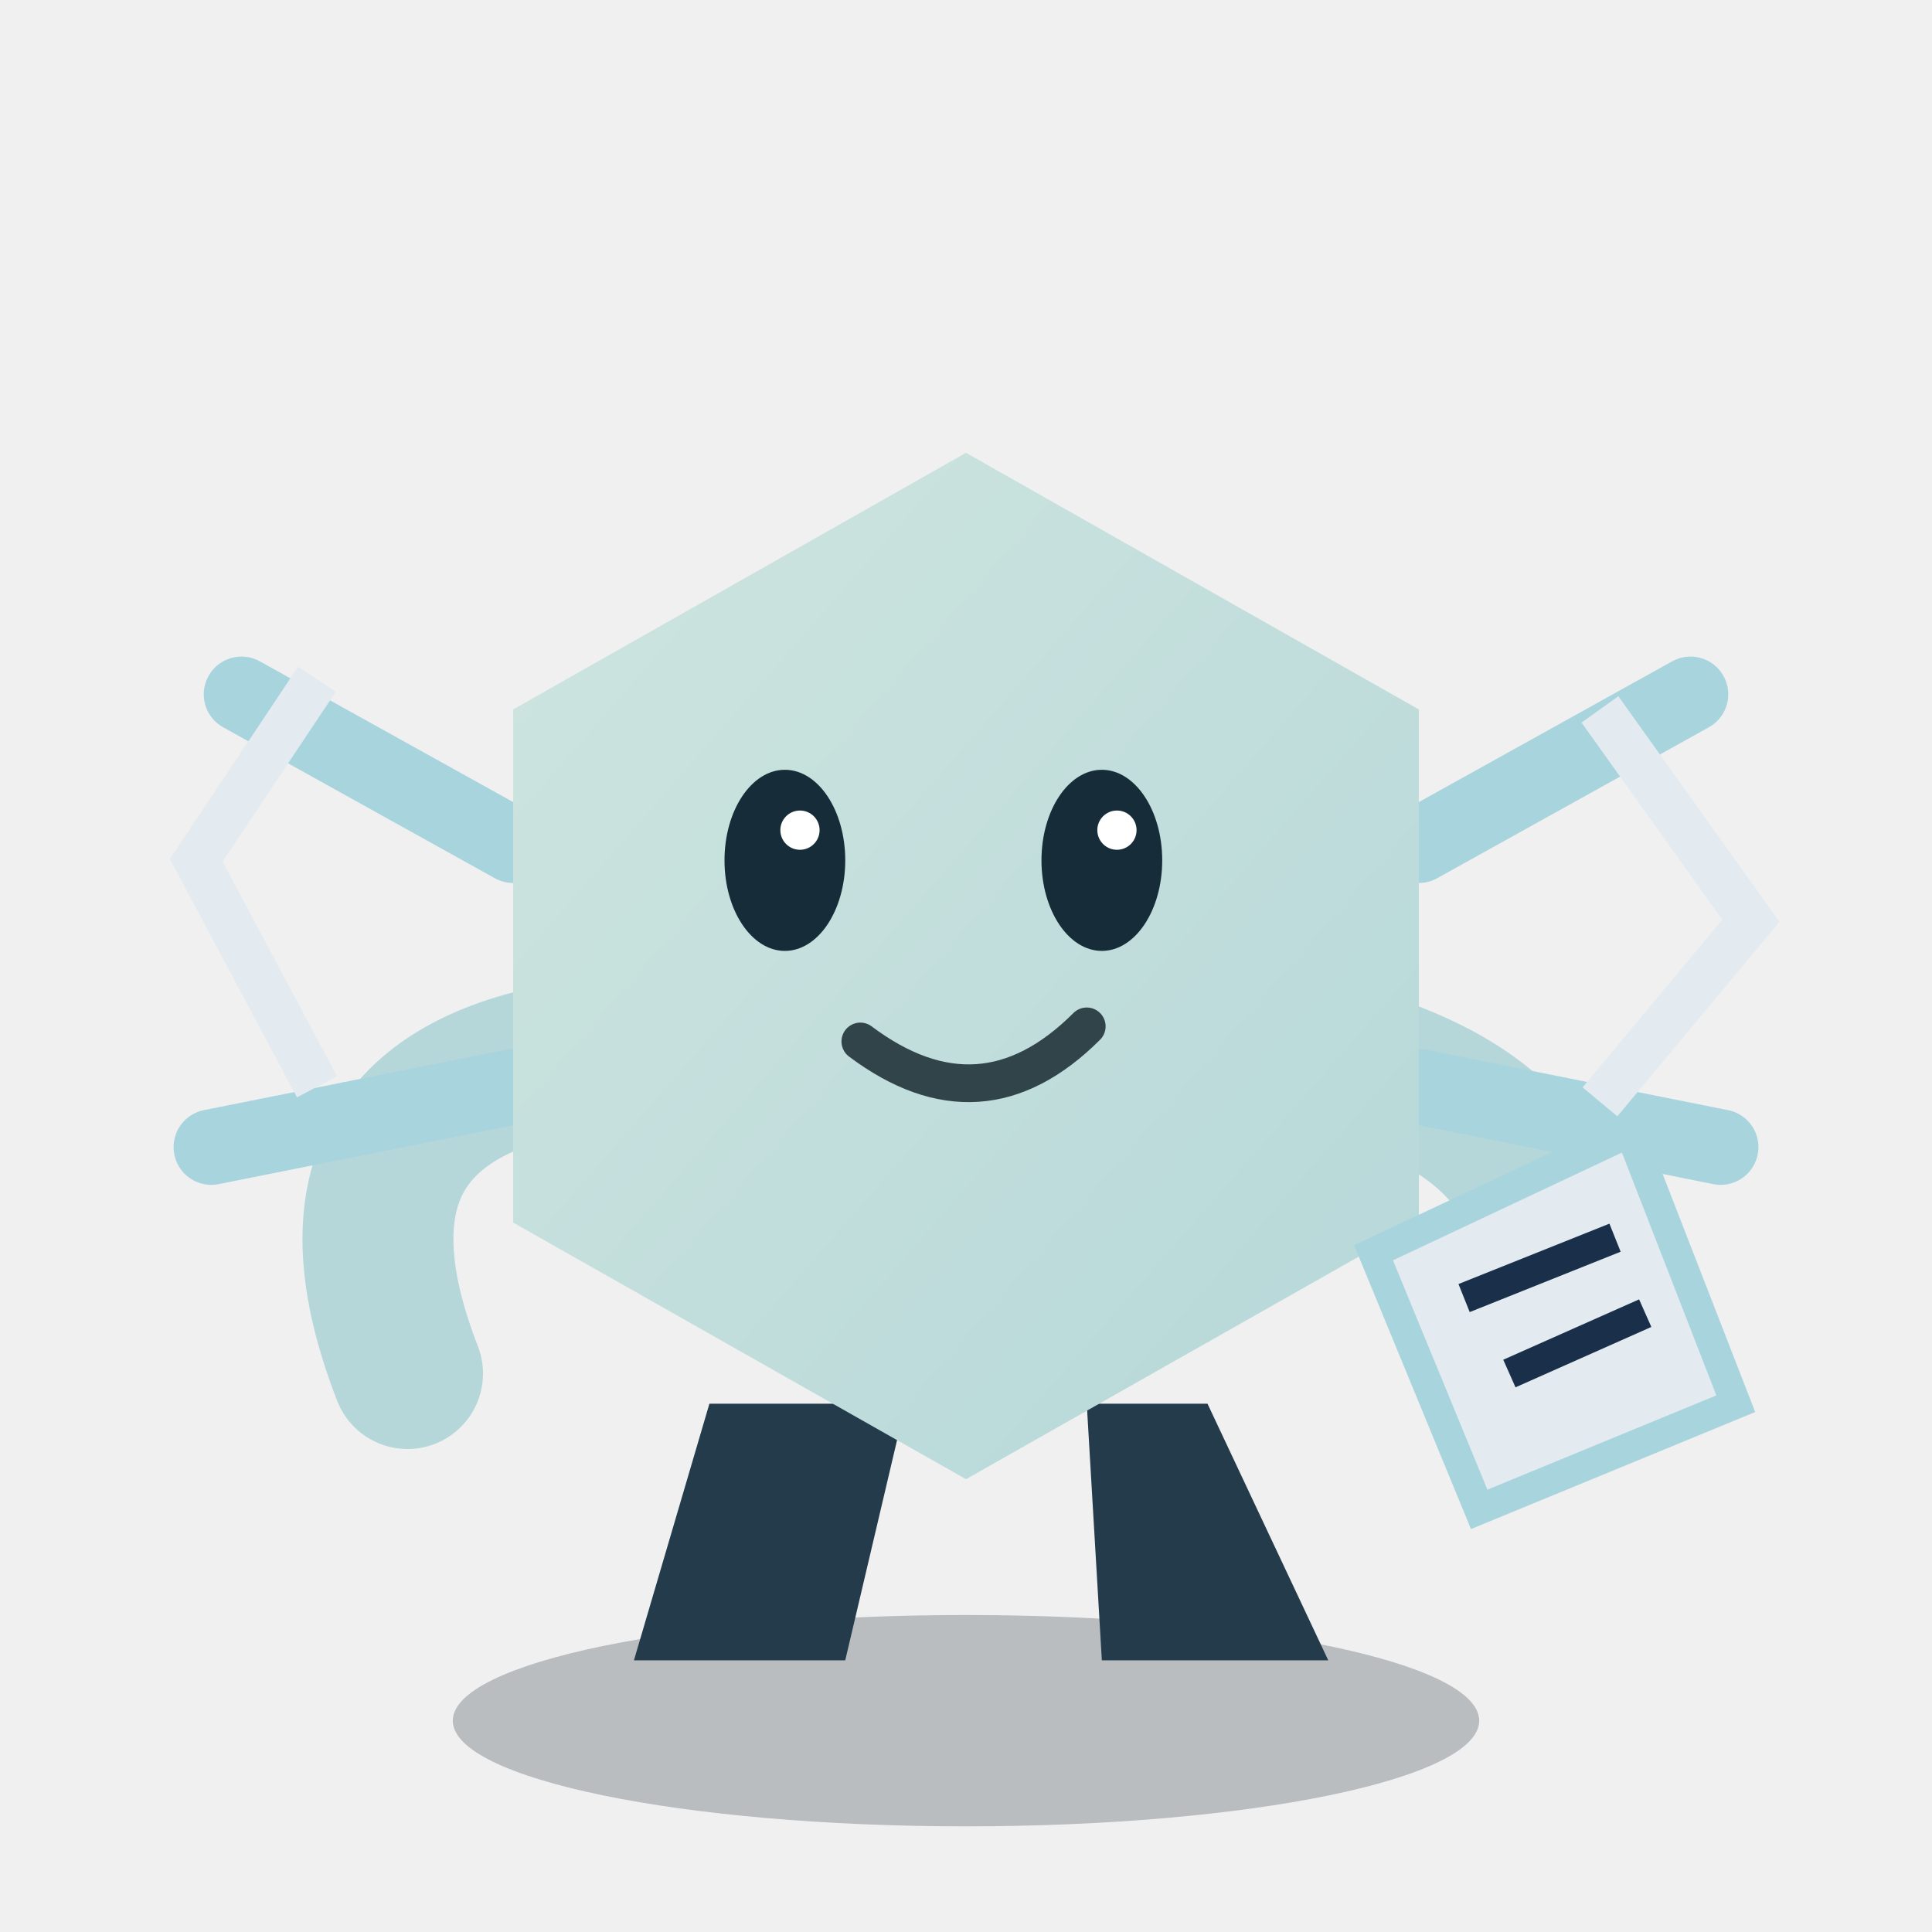
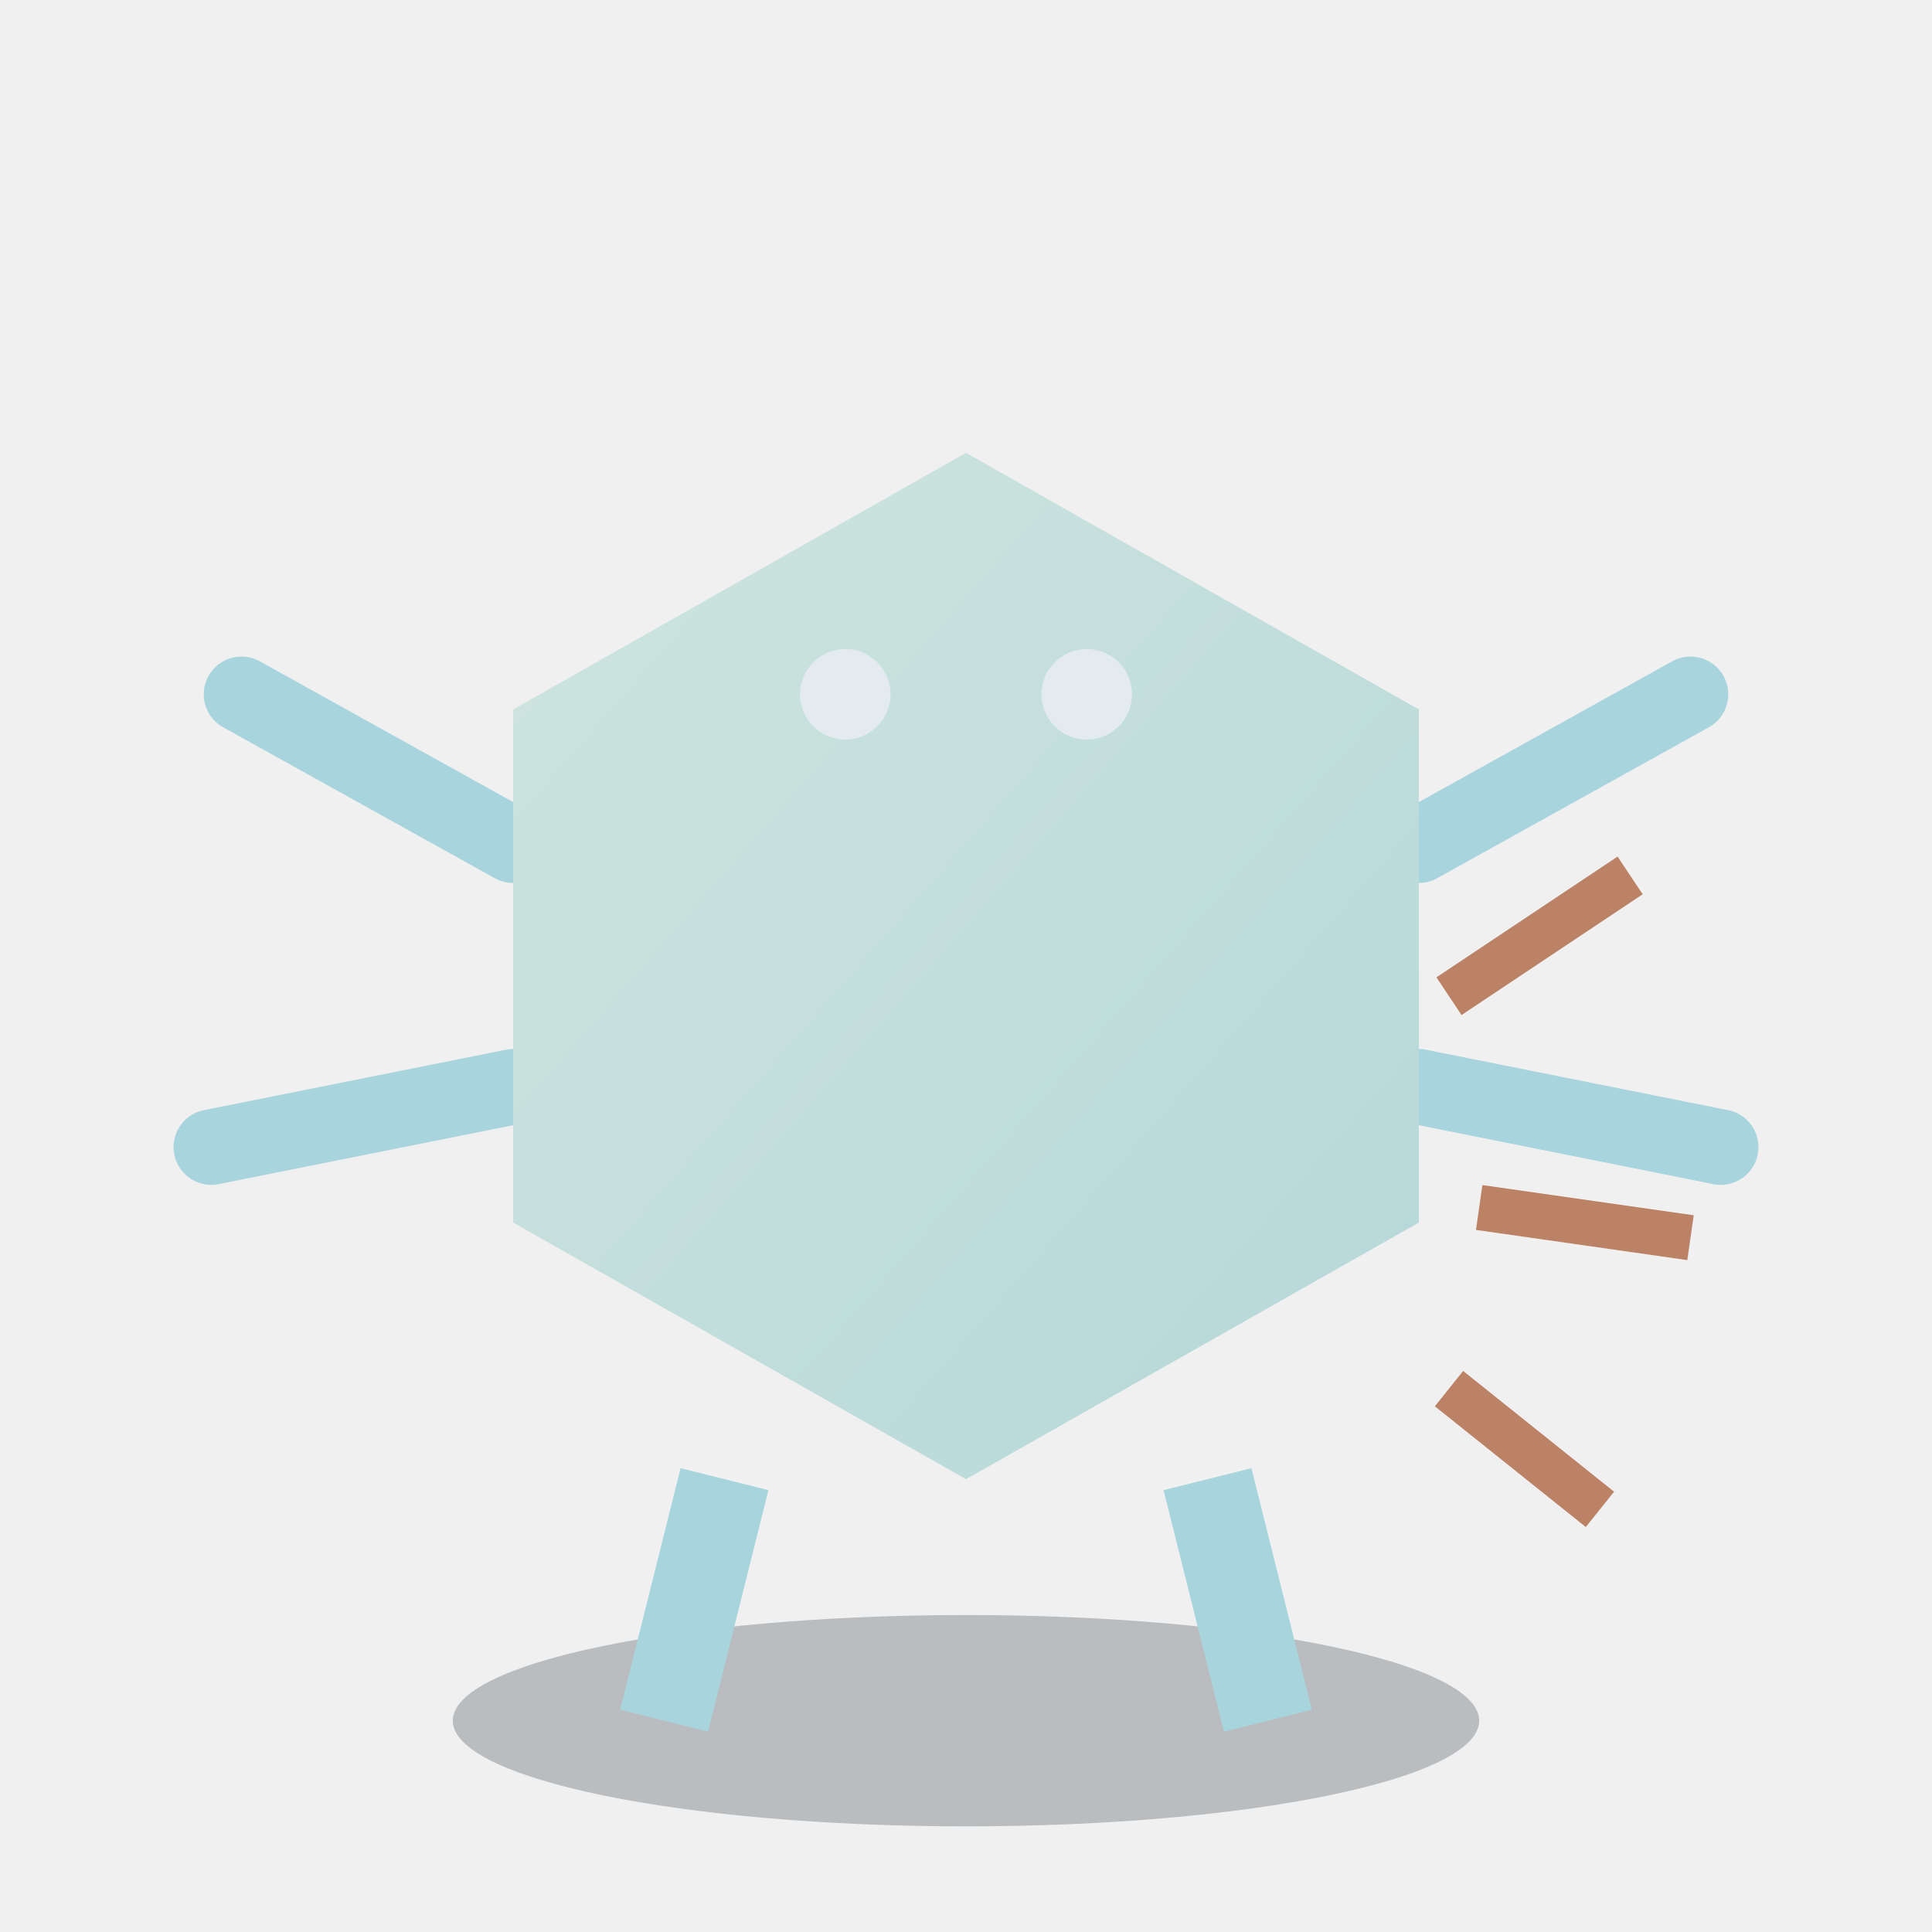
<svg xmlns="http://www.w3.org/2000/svg" width="128" height="128" viewBox="0 0 128 128">
  <defs>
    <linearGradient id="body5" x1="0" y1="0" x2="1" y2="1">
      <stop offset="0" stop-color="#cfe5df" />
      <stop offset="1" stop-color="#b5d7d9" />
    </linearGradient>
  </defs>
  <ellipse cx="64" cy="114" rx="34" ry="7" fill="#091726" opacity=".24" />
-   <path d="M47 93l-5 17h14l4-17M72 93l1 17h15l-8-17" fill="#243b4b" />
-   <path d="M38 70Q20 73 27 91M88 70q19 5 13 20" stroke="#b5d7d9" stroke-width="10" fill="none" stroke-linecap="round" />
+   <path d="M48 98l-4 16M80 98l4 16" stroke="#A8D4DE" stroke-width="6" />
  <g id="shape-5">
    <path d="M34 56L16 46M34 72l-20 4M94 56l18-10M94 72l20 4" stroke="#A8D4DE" stroke-width="5" stroke-linecap="round" />
    <path d="M64 30l30 17v34L64 98 34 81V47z" fill="url(#body5)" />
  </g>
-   <ellipse cx="52" cy="57" rx="4" ry="6" fill="#172c39" />
-   <ellipse cx="73" cy="57" rx="4" ry="6" fill="#172c39" />
-   <circle cx="53" cy="55" r="1.3" fill="#fff" />
-   <circle cx="74" cy="55" r="1.3" fill="#fff" />
-   <path d="M57 69q8 6 15-1" fill="none" stroke="#31444a" stroke-width="2.5" stroke-linecap="round" />
-   <path d="M21 72l-8-15 8-12M106 73l10-12-10-14" fill="none" stroke="#E3EAF0" stroke-width="3" />
-   <path d="M91 83l17-8 7 18-17 7z" fill="#E3EAF0" stroke="#A8D4DE" stroke-width="2" />
-   <path d="M97 86l10-4m-7 9 9-4" stroke="#1A304A" stroke-width="2" />
+   <circle cx="56" cy="46" r="3" fill="#E3EAF0" />
+   <circle cx="72" cy="46" r="3" fill="#E3EAF0" />
+   <path d="M96 66l12-8M98 80l14 2M96 92l10 8" stroke="#BB8265" stroke-width="3" fill="none" />
</svg>
